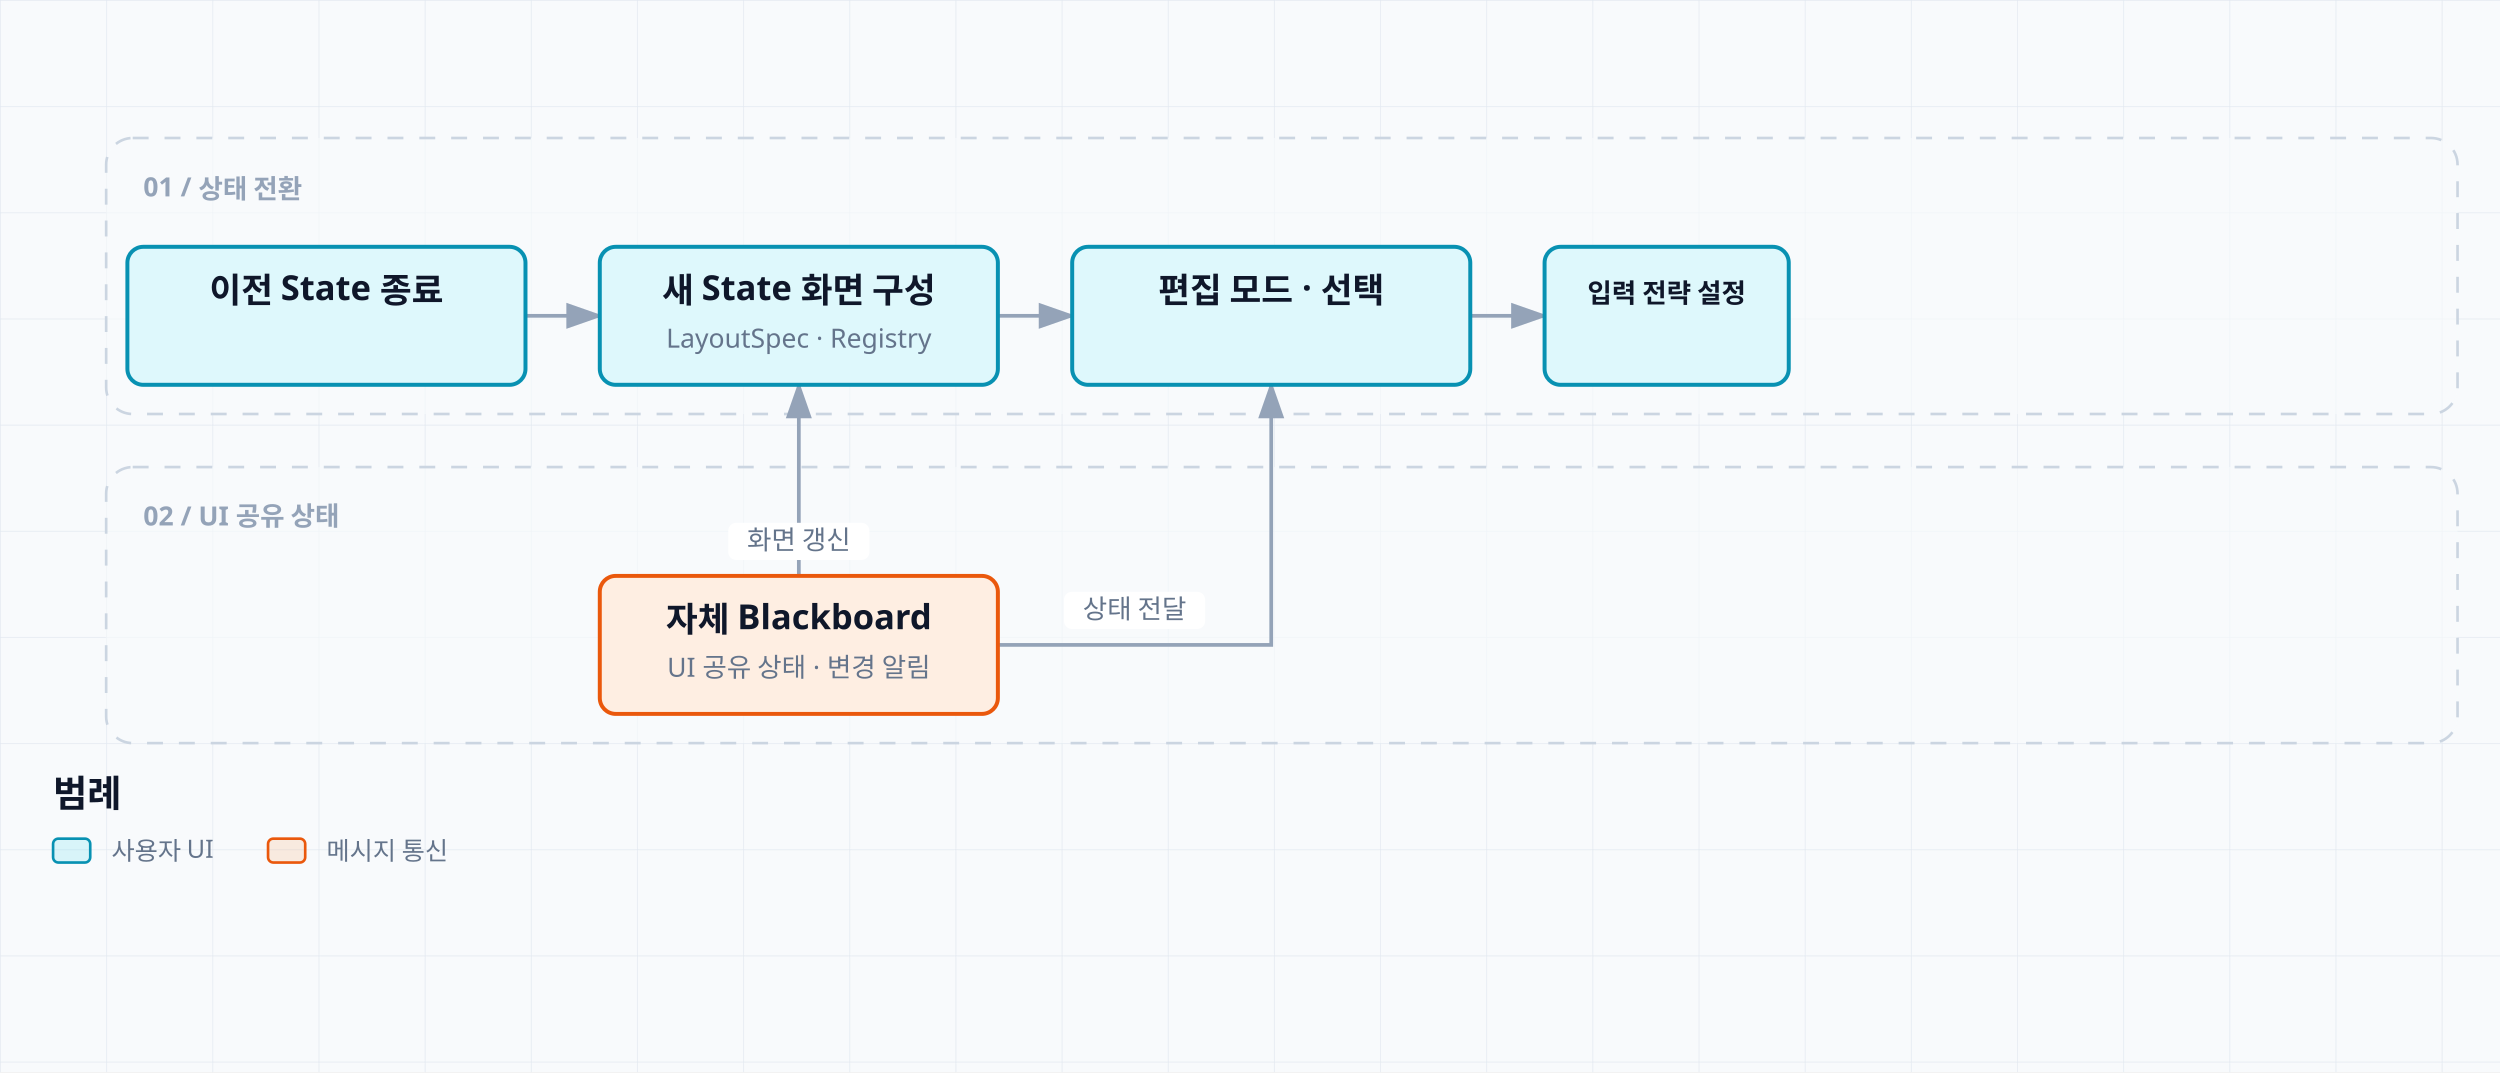
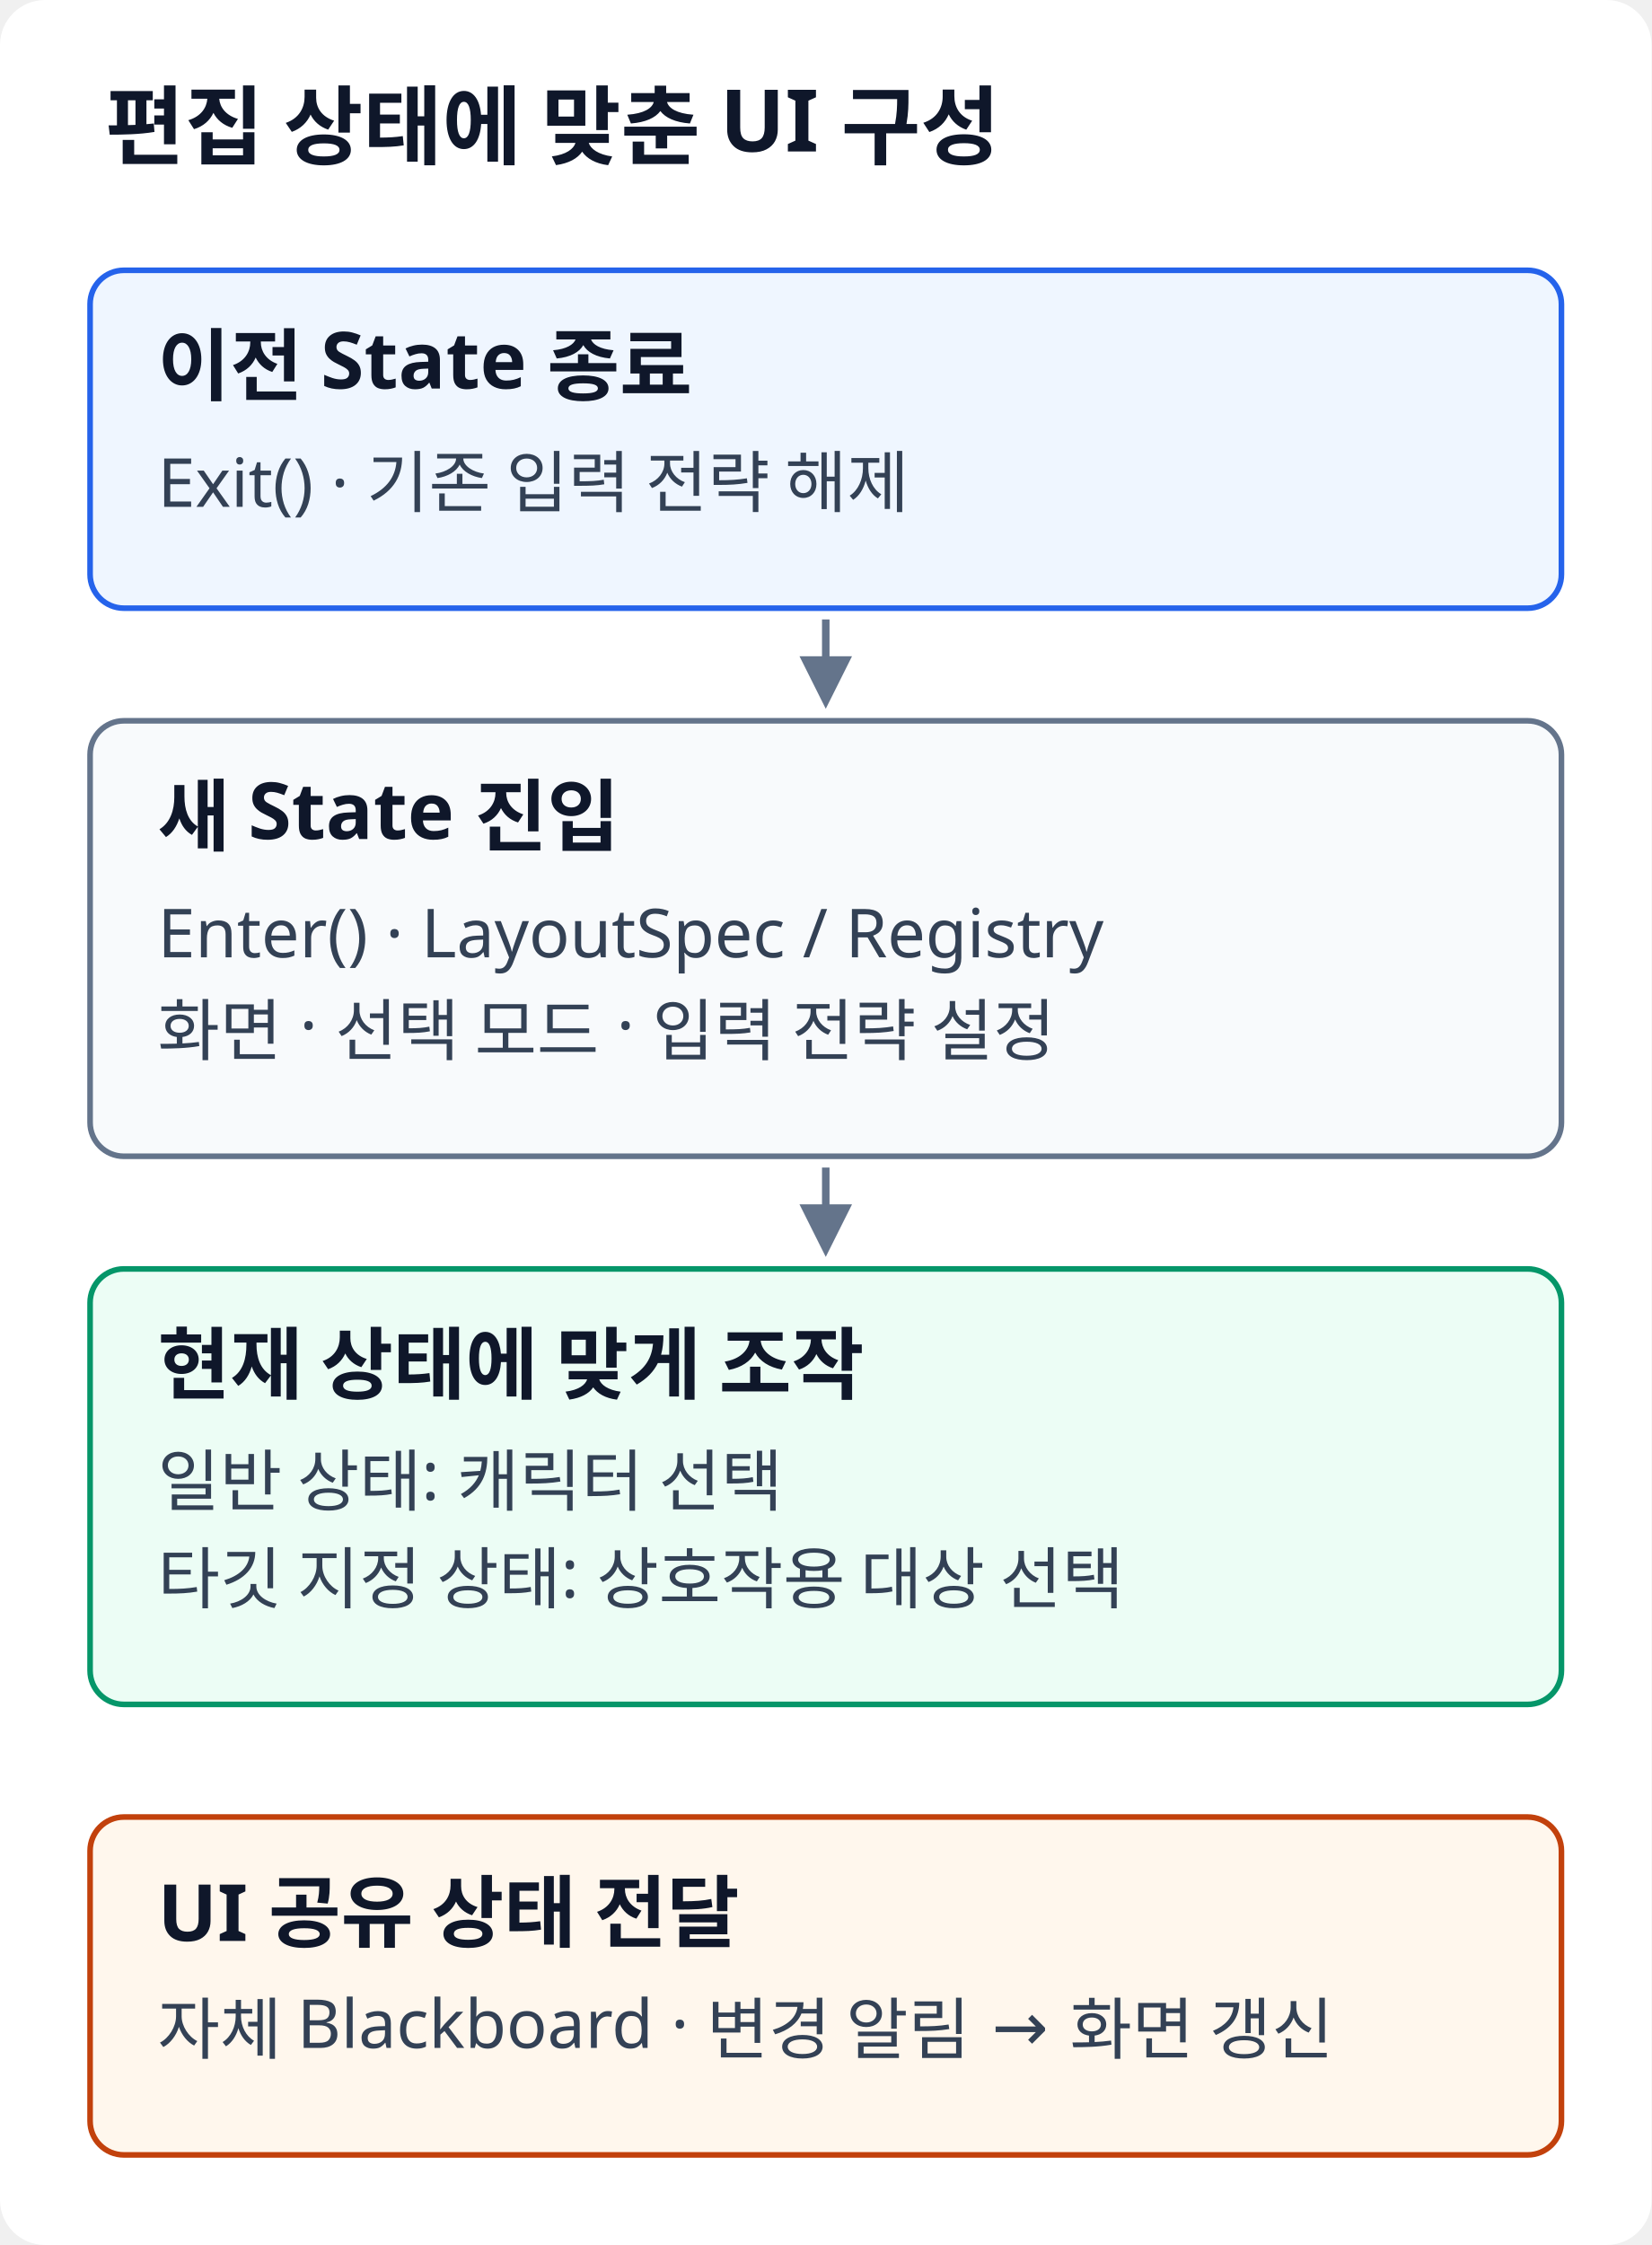
- <svg xmlns="http://www.w3.org/2000/svg" width="942" height="404" aria-labelledby="archify-diagram-title archify-diagram-description" style="font-family:Consolas,&quot;Malgun Gothic&quot;,&quot;Apple SD Gothic Neo&quot;,sans-serif" viewBox="0 0 942 404">
-   <style>.c-mask{fill:#fff;stroke:none}.c-frontend{fill:rgba(34,211,238,.15);stroke:#0891b2}.c-messagebus{fill:rgba(251,146,60,.15);stroke:#ea580c}.t-primary{fill:#0f172a}.t-muted{fill:#64748b}.t-dim{fill:#94a3b8}.a-default{stroke:#94a3b8;fill:none}.c-lane{fill:rgba(248,250,252,.65);stroke:#cbd5e1;stroke-dasharray:6,6}</style>
-   <rect width="100%" height="100%" style="fill:#f8fafc" />
+ <svg xmlns="http://www.w3.org/2000/svg" width="440" height="598" viewBox="0 0 440 598" role="img" aria-labelledby="title desc">
+   <style>text{font-family:"Apple SD Gothic Neo","Malgun Gothic",sans-serif;fill:#0f172a}.heading{font-size:23px;font-weight:700}.label{font-size:21px;font-weight:650}.body{font-size:18px;fill:#334155}</style>
+   <rect width="440" height="598" rx="12" fill="#fff" />
+   <text x="28" y="42" class="heading">편집 상태에 맞춘 UI 구성</text>
  <defs>
-     <marker id="arrowhead" markerHeight="7" markerWidth="10" orient="auto" refX="9" refY="3.5">
-       <path d="m0 0 10 3.5L0 7z" style="fill:#94a3b8" />
+     <marker id="arrow" viewBox="0 0 10 10" refX="8" refY="5" markerWidth="7" markerHeight="7" orient="auto-start-reverse">
+       <path d="M0 0 10 5 0 10z" fill="#64748b" />
    </marker>
-     <marker id="arrowhead-emphasis" markerHeight="7" markerWidth="10" orient="auto" refX="9" refY="3.5">
-       <path d="m0 0 10 3.5L0 7z" style="fill:#059669" />
-     </marker>
-     <marker id="arrowhead-security" markerHeight="7" markerWidth="10" orient="auto" refX="9" refY="3.5">
-       <path d="m0 0 10 3.5L0 7z" style="fill:#e11d48" />
-     </marker>
-     <marker id="arrowhead-dashed" markerHeight="7" markerWidth="10" orient="auto" refX="9" refY="3.5">
-       <path d="m0 0 10 3.5L0 7z" style="fill:#7c3aed" />
-     </marker>
-     <pattern id="grid" width="40" height="40" patternUnits="userSpaceOnUse">
-       <path stroke-width=".5" d="M40 0H0v40" style="stroke:#e2e8f0;fill:none" />
-     </pattern>
  </defs>
-   <rect width="100%" height="100%" fill="url(#grid)" />
-   <rect width="886" height="104" x="40" y="52" class="c-lane" rx="10" />
-   <text x="54" y="74" class="t-dim" font-size="10" font-weight="600">01 / 상태 전환</text>
-   <rect width="886" height="104" x="40" y="176" class="c-lane" rx="10" />
-   <text x="54" y="198" class="t-dim" font-size="10" font-weight="600">02 / UI 공유 상태</text>
-   <path stroke-width="1.4" marker-end="url(#arrowhead)" d="M554 119h28" class="a-default" />
-   <path stroke-width="1.4" marker-end="url(#arrowhead)" d="M376 119h28" class="a-default" />
-   <path stroke-width="1.4" marker-end="url(#arrowhead)" d="M198 119h28" class="a-default" />
-   <path stroke-width="1.4" marker-end="url(#arrowhead)" d="M376 243h103v-98" class="a-default" />
-   <path stroke-width="1.4" marker-end="url(#arrowhead)" d="M301 217v-72" class="a-default" />
-   <g id="node-exit_state" aria-label="Focus 이전 State 종료, 상태 전환" aria-pressed="false" tabindex="0">
-     <rect width="150" height="52" x="48" y="93" class="c-mask" rx="6" />
-     <rect width="150" height="52" x="48" y="93" stroke-width="1.5" class="c-frontend" rx="6" />
-     <text x="123" y="114" class="t-primary" font-size="13" font-weight="600" text-anchor="middle">이전 State 종료</text>
+   <g>
+     <rect x="24" y="72" width="392" height="90" rx="9" fill="#eff6ff" stroke="#2563eb" stroke-width="1.5" />
+     <text x="42" y="105" class="label">이전 State 종료</text>
+     <text x="42" y="135" class="body">Exit() · 기존 입력 전략 해제</text>
  </g>
-   <g id="node-enter_view" aria-label="Focus 새 State 화면 구성, LayoutSpec · Registry, 상태 전환" aria-pressed="false" tabindex="0">
-     <rect width="150" height="52" x="226" y="93" class="c-mask" rx="6" />
-     <rect width="150" height="52" x="226" y="93" stroke-width="1.5" class="c-frontend" rx="6" />
-     <text x="301" y="114" class="t-primary" font-size="13" font-weight="600" text-anchor="middle">새 State 화면 구성</text>
-     <text x="301" y="131" class="t-muted" font-size="10" text-anchor="middle">LayoutSpec · Registry</text>
+   <path d="M220 165 V186" fill="none" stroke="#64748b" stroke-width="2" marker-end="url(#arrow)" />
+   <g>
+     <rect x="24" y="192" width="392" height="116" rx="9" fill="#f8fafc" stroke="#64748b" stroke-width="1.5" />
+     <text x="42" y="225" class="label">새 State 진입</text>
+     <text x="42" y="255" class="body">Enter() · LayoutSpec / Registry</text>
+     <text x="42" y="281" class="body">화면 · 선택 모드 · 입력 전략 설정</text>
  </g>
-   <g id="node-edit_mode" aria-label="Focus 편집 모드 · 선택, 상태 전환" aria-pressed="false" tabindex="0">
-     <rect width="150" height="52" x="404" y="93" class="c-mask" rx="6" />
-     <rect width="150" height="52" x="404" y="93" stroke-width="1.5" class="c-frontend" rx="6" />
-     <text x="479" y="114" class="t-primary" font-size="13" font-weight="600" text-anchor="middle">편집 모드 · 선택</text>
+   <path d="M220 311 V332" fill="none" stroke="#64748b" stroke-width="2" marker-end="url(#arrow)" />
+   <g>
+     <rect x="24" y="338" width="392" height="116" rx="9" fill="#ecfdf5" stroke="#059669" stroke-width="1.5" />
+     <text x="42" y="371" class="label">현재 상태에 맞게 조작</text>
+     <text x="42" y="401" class="body">일반 상태: 캐릭터 선택</text>
+     <text x="42" y="427" class="body">타깃 지정 상태: 상호작용 대상 선택</text>
  </g>
-   <g id="node-input_strategy" aria-label="Focus 입력 전략 설정, 상태 전환" aria-pressed="false" tabindex="0">
-     <rect width="92" height="52" x="582" y="93" class="c-mask" rx="6" />
-     <rect width="92" height="52" x="582" y="93" stroke-width="1.5" class="c-frontend" rx="6" />
-     <text x="628" y="114" class="t-primary" font-size="10" font-weight="600" text-anchor="middle">입력 전략 설정</text>
+   <g>
+     <rect x="24" y="484" width="392" height="90" rx="9" fill="#fff7ed" stroke="#c2410c" stroke-width="1.5" />
+     <text x="42" y="517" class="label">UI 공유 상태 전달</text>
+     <text x="42" y="547" class="body">자체 Blackboard · 변경 알림 → 화면 갱신</text>
  </g>
-   <g id="node-ui_blackboard" aria-label="Focus 자체 Blackboard, UI 공유 상태 · 변경 알림, UI 공유 상태" aria-pressed="false" tabindex="0">
-     <rect width="150" height="52" x="226" y="217" class="c-mask" rx="6" />
-     <rect width="150" height="52" x="226" y="217" stroke-width="1.5" class="c-messagebus" rx="6" />
-     <text x="301" y="238" class="t-primary" font-size="13" font-weight="600" text-anchor="middle">자체 Blackboard</text>
-     <text x="301" y="255" class="t-muted" font-size="10" text-anchor="middle">UI 공유 상태 · 변경 알림</text>
-   </g>
-   <rect width="53.2" height="14" x="400.9" y="223" class="c-mask" rx="3" />
-   <text x="427.5" y="233" class="t-muted" font-size="10" text-anchor="middle">상태 전달</text>
-   <rect width="53.2" height="14" x="274.4" y="197" class="c-mask" rx="3" />
-   <text x="301" y="207" class="t-muted" font-size="10" text-anchor="middle">화면 갱신</text>
-   <text x="20" y="304" class="t-primary" font-size="14" font-weight="650">범례</text>
-   <rect width="14" height="9" x="20" y="316" class="c-frontend" rx="2" />
-   <text x="42" y="324" class="t-muted" font-size="9.5" font-weight="500">사용자 UI</text>
-   <rect width="14" height="9" x="101" y="316" class="c-messagebus" rx="2" />
-   <text x="123" y="324" class="t-muted" font-size="9.5" font-weight="500">메시지 통신</text>
</svg>
